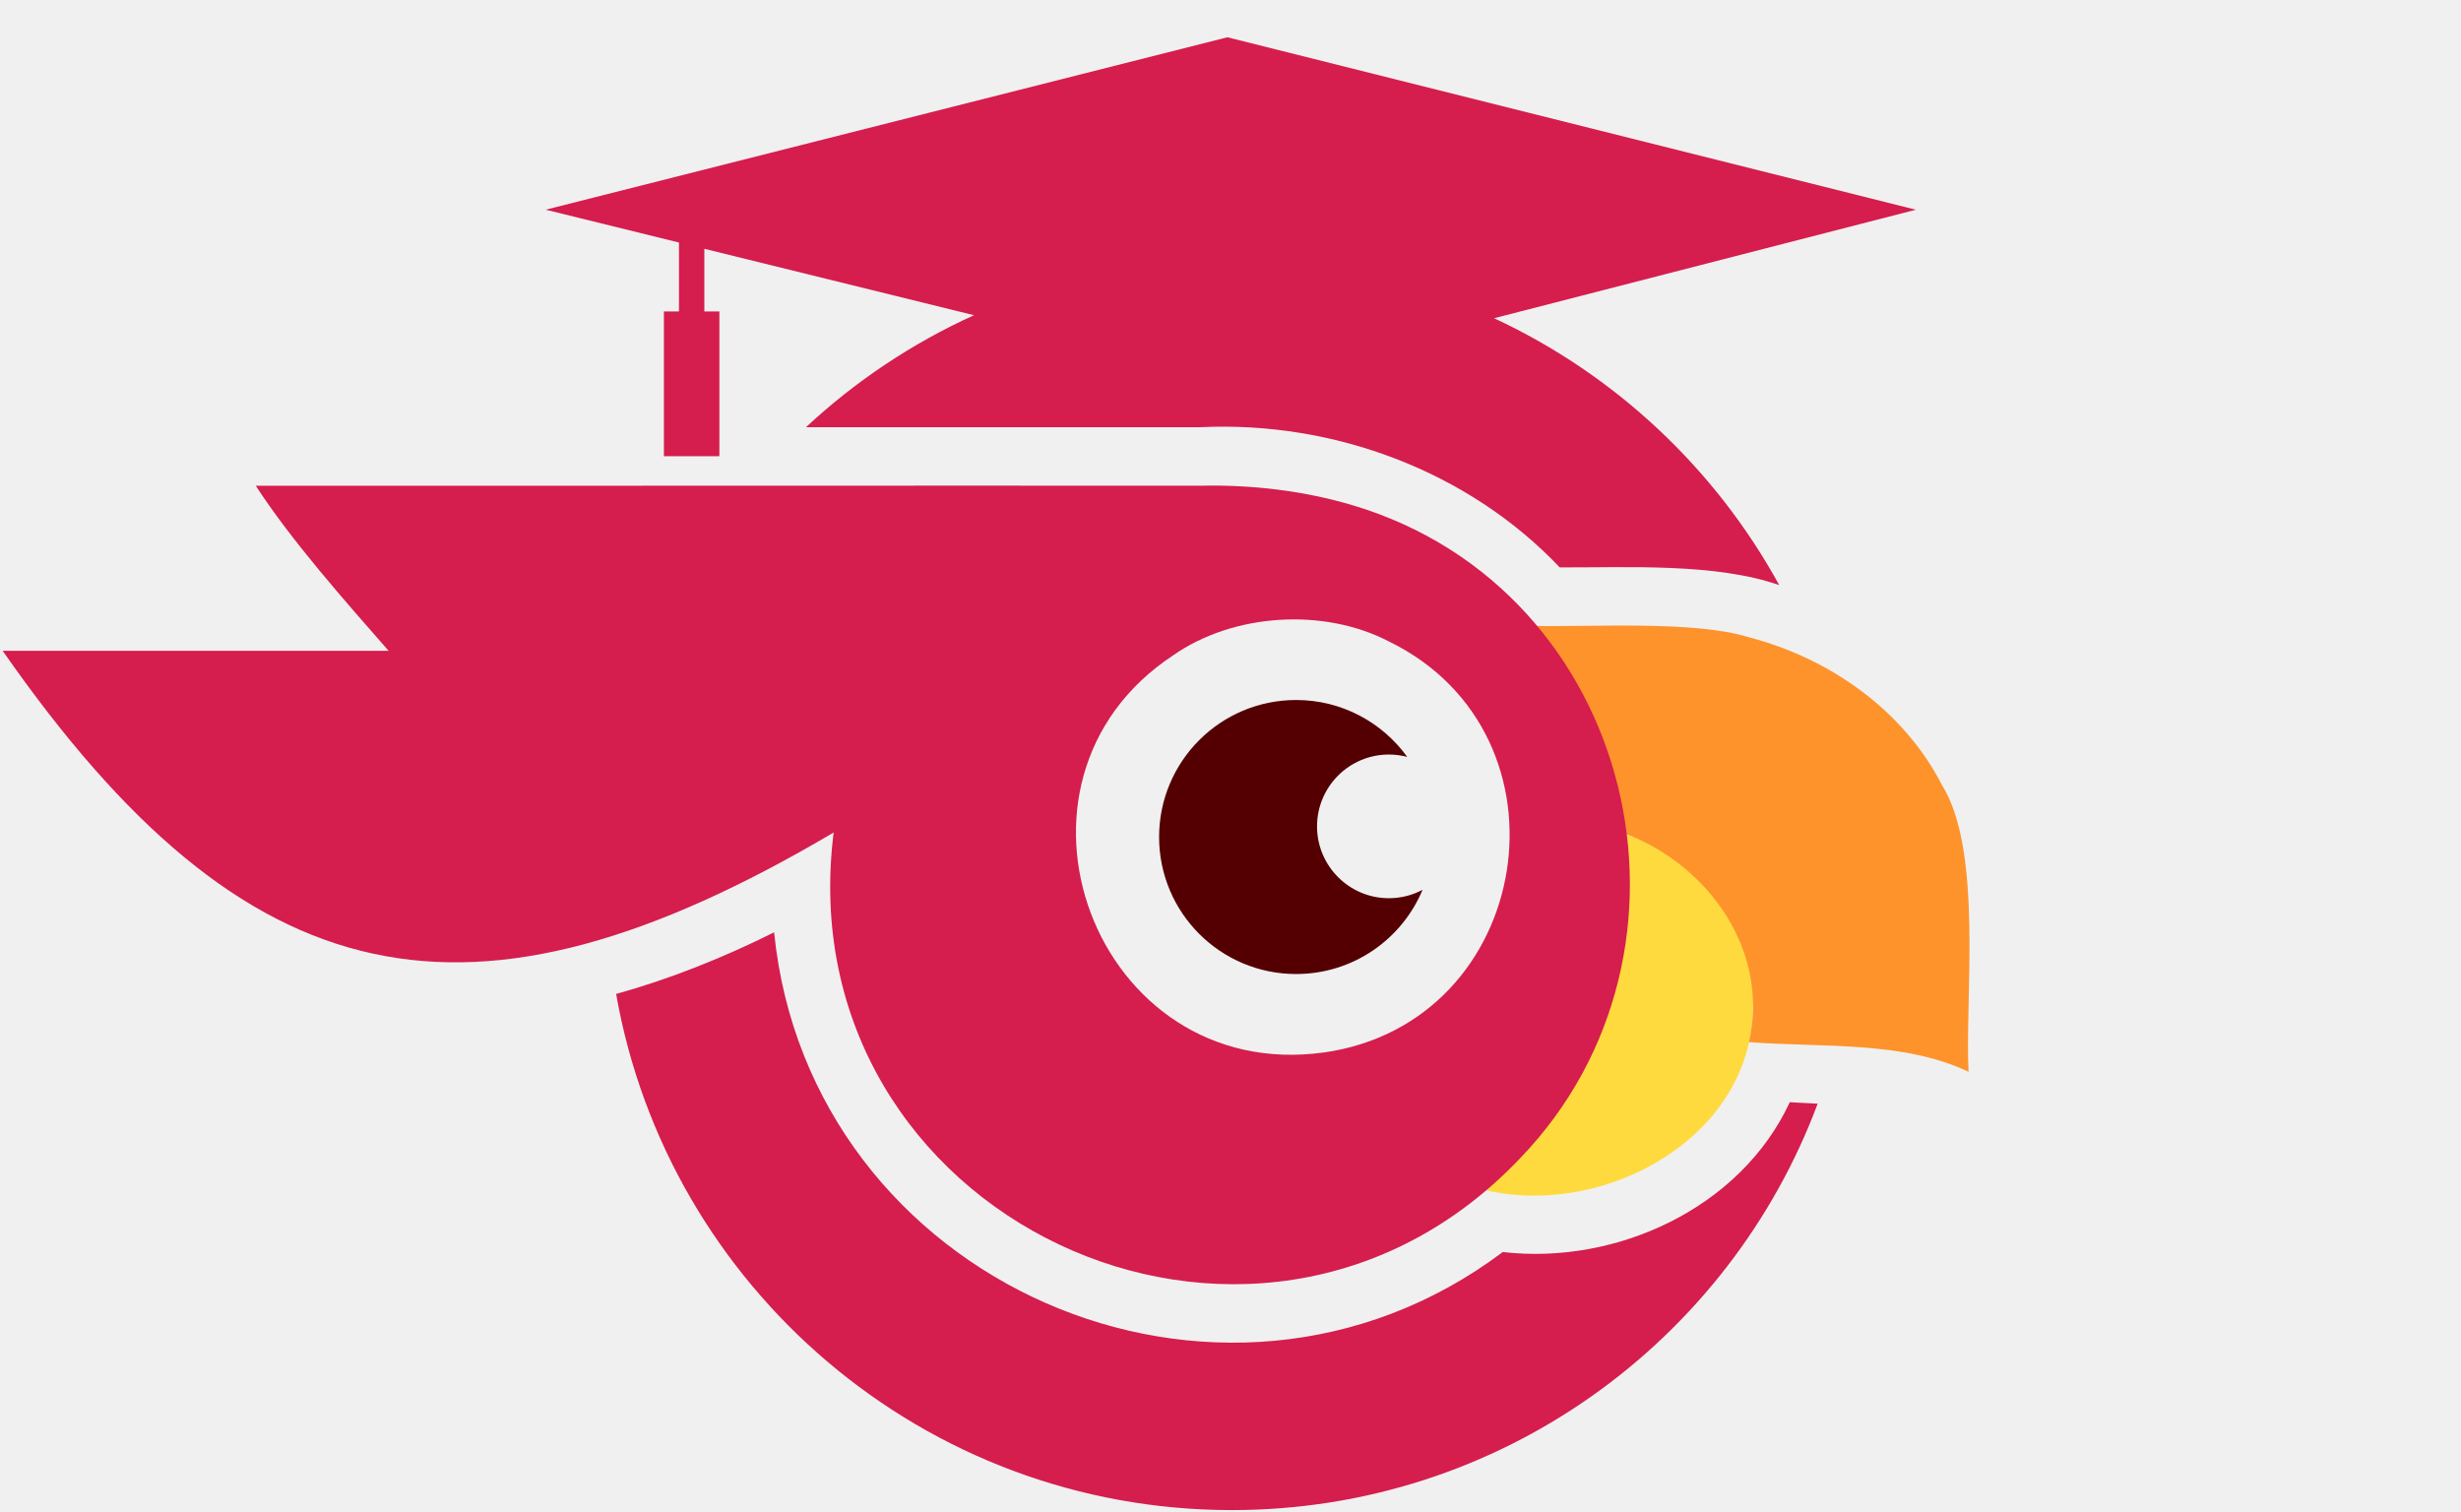
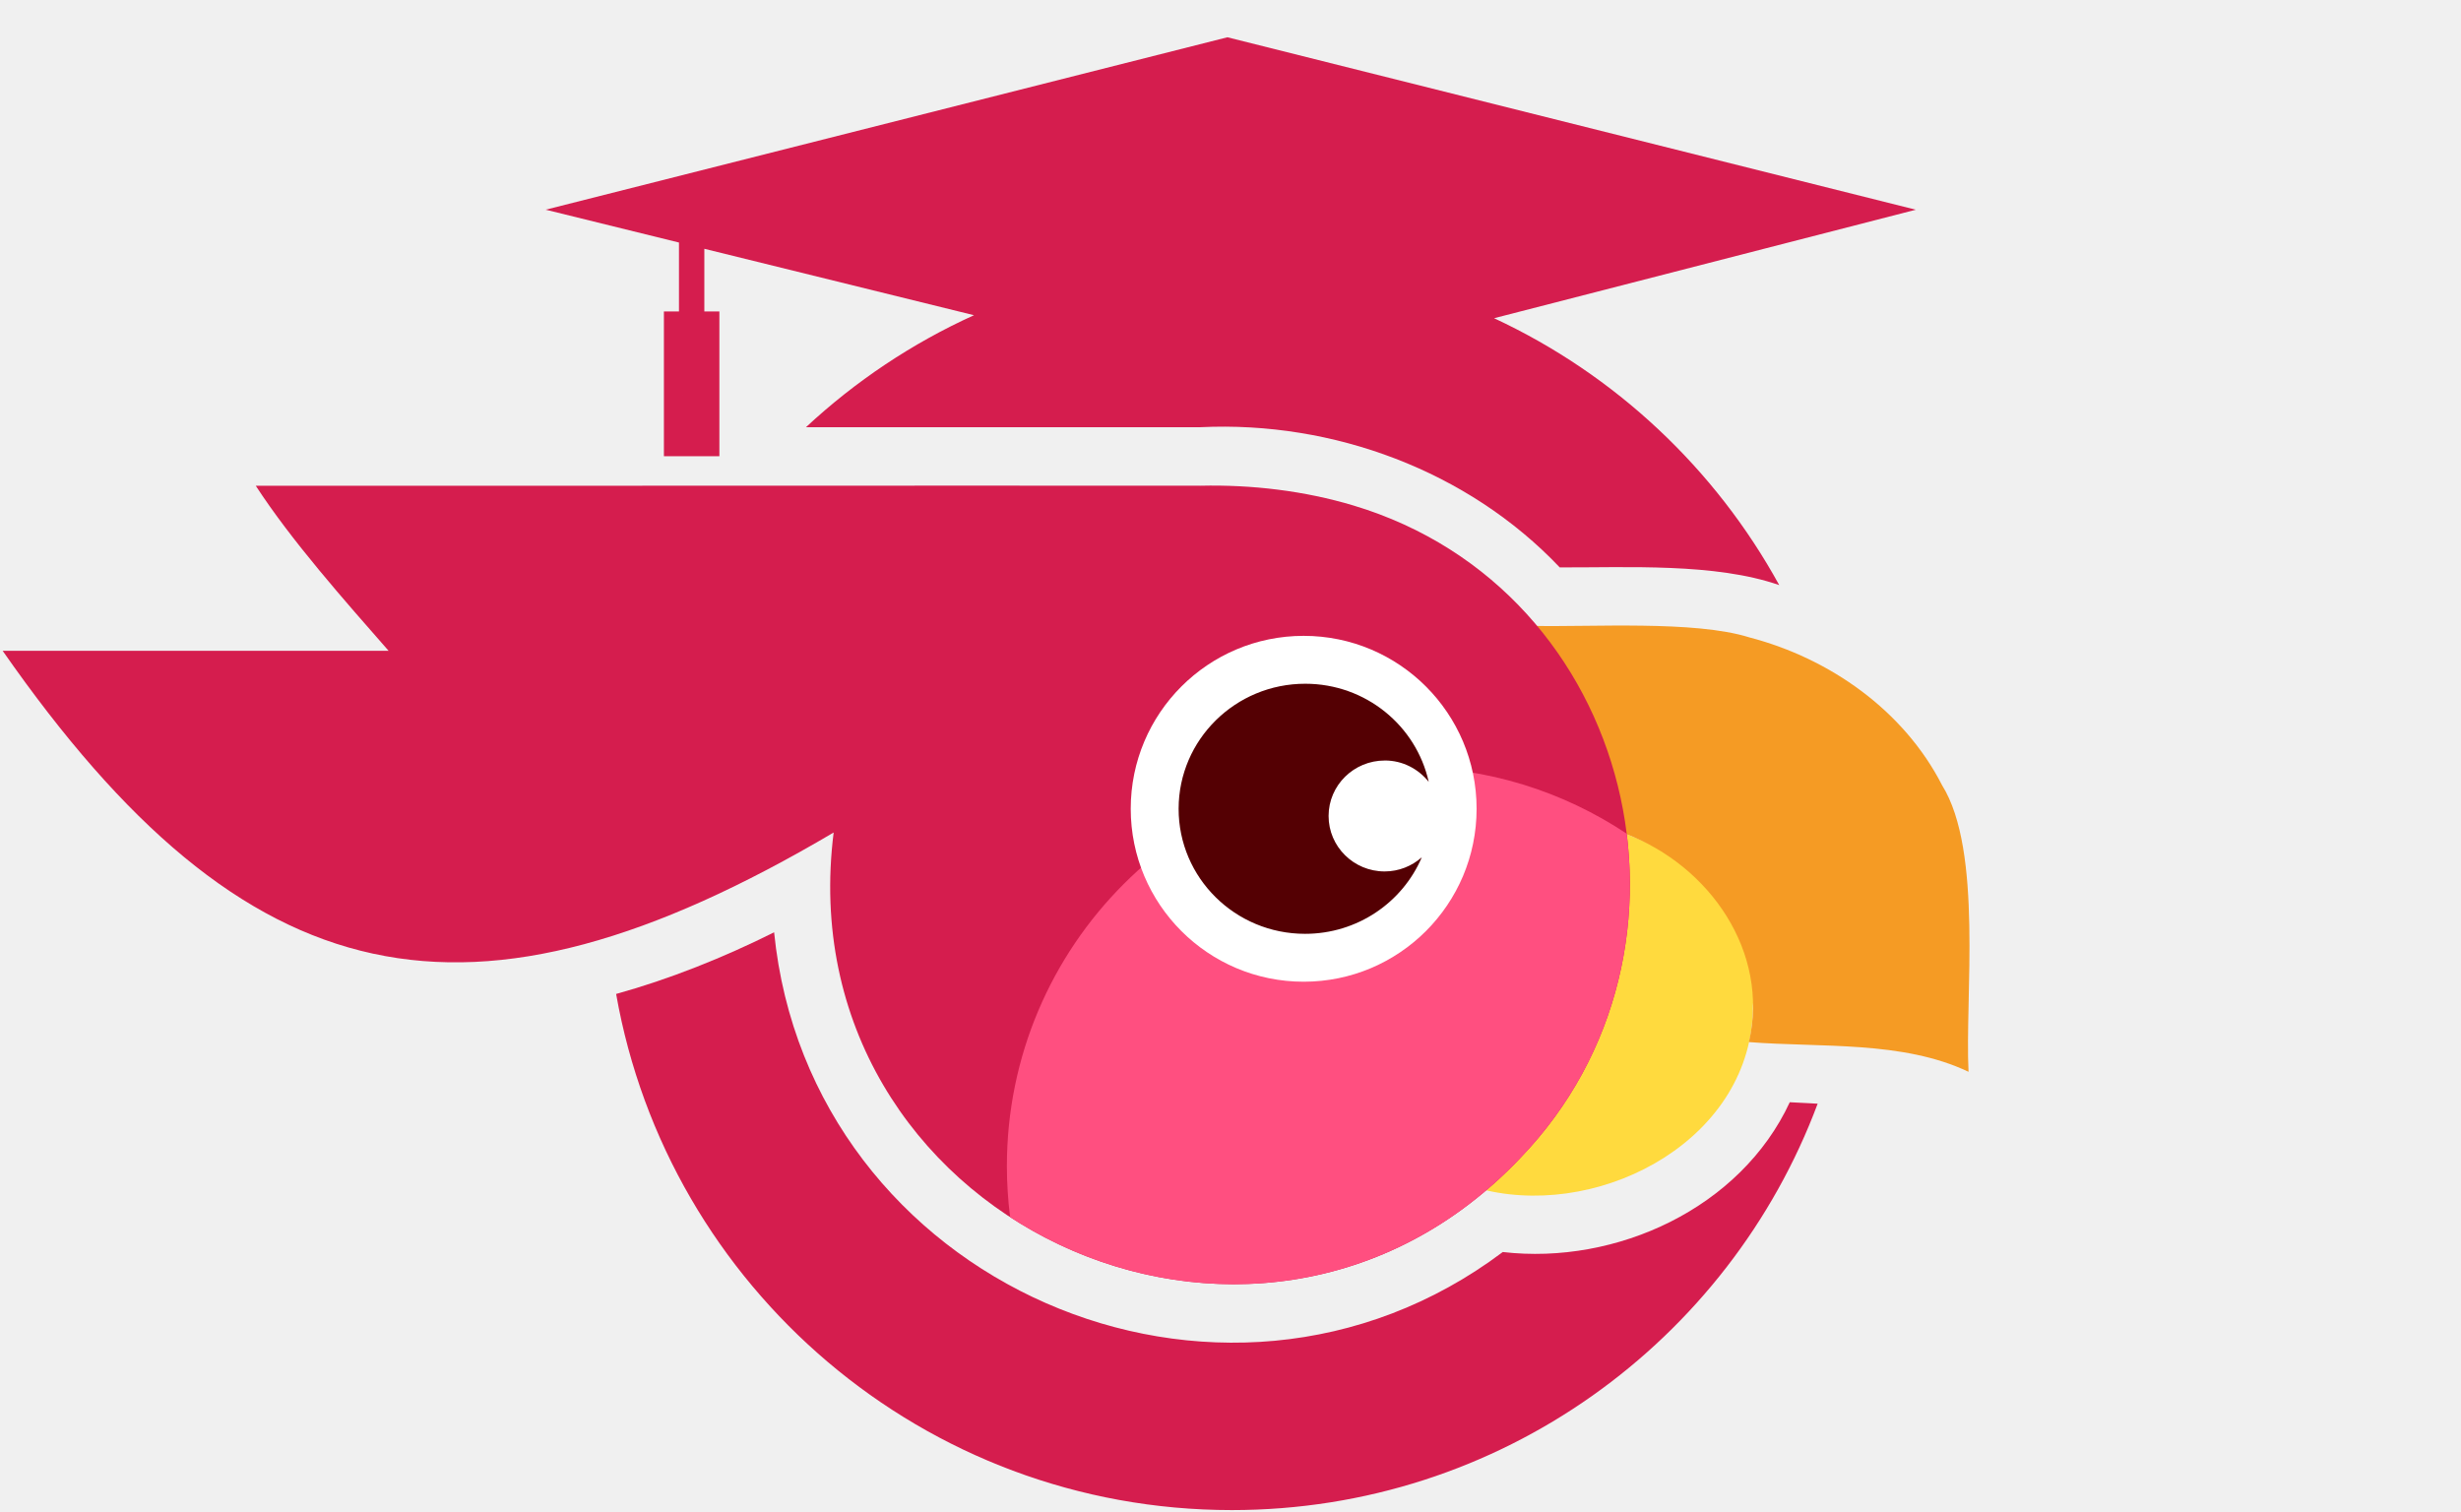
<svg xmlns="http://www.w3.org/2000/svg" role="img" aria-hidden="true" focusable="false" viewBox="0 0 925 568">
  <g fill="#d51d4e">
    <path d="M463 567.6c100.85 0 186.85-63.53 220.19-152.75-.97-.06-2.19-.13-3.17-.18-2.37-.13-4.94-.25-7.31-.37-18.47 39.79-65.14 61.25-107.87 56.3-105.95 79.62-260.65 11.66-273.88-120.17-19.03 9.52-39.57 17.7-59.38 23.17 19.4 110.24 115.63 194 231.43 194ZM561.57 119.61c.06-.01 158.37-40.74 158.53-40.78L461.34 14.01 205.1 78.82l50.1 12.34v25.91h-5.66v54.42h20.85v-54.42h-5.66V93.51c22.31 5.5 79.85 19.67 101.36 24.97-23.24 10.52-44.65 24.86-63.15 42.09h148.3c49.8-2.38 100.51 16.33 135.01 52.7 25.31.1 58.46-1.74 82.5 6.66-24.05-43.82-61.66-79.15-107.18-100.32ZM256.7 148.45v-.02l.05-.04c-.02.02-.04.04-.05.06Z" />
  </g>
  <path fill="#ffda3e" d="M658.86 378c4.77-38.19-20.55-53.91-48-64.65-21.35 60.19-32.89 102.14-52.2 134.08 44.73 10.22 100.32-19.99 100.2-69.43Z" />
-   <path fill="#fe932c" d="M729.96 295.15c-14.37-28.08-42.13-47.66-72.43-55.57-20.62-6.48-59.63-3.82-81.32-4.33 1.09 44.41 25.31 56.19 34.65 78.09 31.92 12.1 54.31 44.68 46.49 78.35 27.11 2.13 57.76-.62 82.55 11.17-1.4-27.88 5.49-82.99-9.94-107.71Z" />
-   <path fill="#540003" d="M495.03 310.61c0-14.91 12.09-27 27-27 2.39 0 4.7.31 6.9.89-9.35-12.95-24.57-21.39-41.77-21.39-28.44 0-51.5 23.06-51.5 51.5s23.06 51.5 51.5 51.5c21.41 0 39.76-13.06 47.53-31.65-3.78 2.01-8.08 3.15-12.66 3.15-14.91 0-27-12.09-27-27Z" />
-   <path fill="#d51d4e" d="M571.43 435.27c75.21-78.13 43.38-213.42-62.73-245.27-18.43-5.53-38.28-7.87-57.47-7.43-99.7-.09-254.02.07-355.1 0 13.45 20.72 33.5 43.29 49.93 62.05H1c91.67 131.47 175.2 149.27 312.34 68.3-18.15 144.33 158 227.83 258.09 122.36Zm-73.9-39.67c-85.97 11.88-128.61-101.78-56.54-149.31 22.57-15.76 56.51-17.98 81.14-5.14 71.62 35.02 54.46 143.33-24.6 154.46Z" />
+   <path fill="#f59b24" d="M729.96 295.15c-14.37-28.08-42.13-47.66-72.43-55.57-20.62-6.48-59.63-3.82-81.32-4.33 1.09 44.41 25.31 56.19 34.65 78.09 31.92 12.1 54.31 44.68 46.49 78.35 27.11 2.13 57.76-.62 82.55 11.17-1.4-27.88 5.49-82.99-9.94-107.71Z" />
+   <path fill="#d51d4e" d="M571.43 435.27c75.21-78.13 43.38-213.42-62.73-245.27-18.43-5.53-38.28-7.87-57.47-7.43-99.7-.09-254.02.07-355.1 0 13.45 20.72 33.5 43.29 49.93 62.05H1c91.67 131.47 175.2 149.27 312.34 68.3-18.15 144.33 158 227.83 258.09 122.36Z" />
+   <path fill="#ff4f80" d="M571.43 435.27c32.9-34.18 45.32-79.3 39.99-121.91-23.76-15.81-52.29-25.04-82.97-25.04-82.84 0-150 67.16-150 150 0 6.49.42 12.88 1.22 19.16 56.25 36.65 135.86 36.69 191.76-22.21Z" />
+   <circle cx="490" cy="304" r="65" fill="#fff" />
+   <path fill="#540003" d="M520.5 285.85c6.73 0 12.64 3.18 16.5 8.03-4.67-21.07-23.63-36.86-46.37-36.88-26.27-.02-47.59 21.01-47.63 46.97-.03 25.96 21.23 47.02 47.5 47.03 19.74.01 36.68-11.85 43.9-28.76-3.73 3.27-8.58 5.31-13.96 5.31-11.65 0-21.08-9.35-21.07-20.86.01-11.51 9.47-20.84 21.13-20.83Z" />
</svg>
